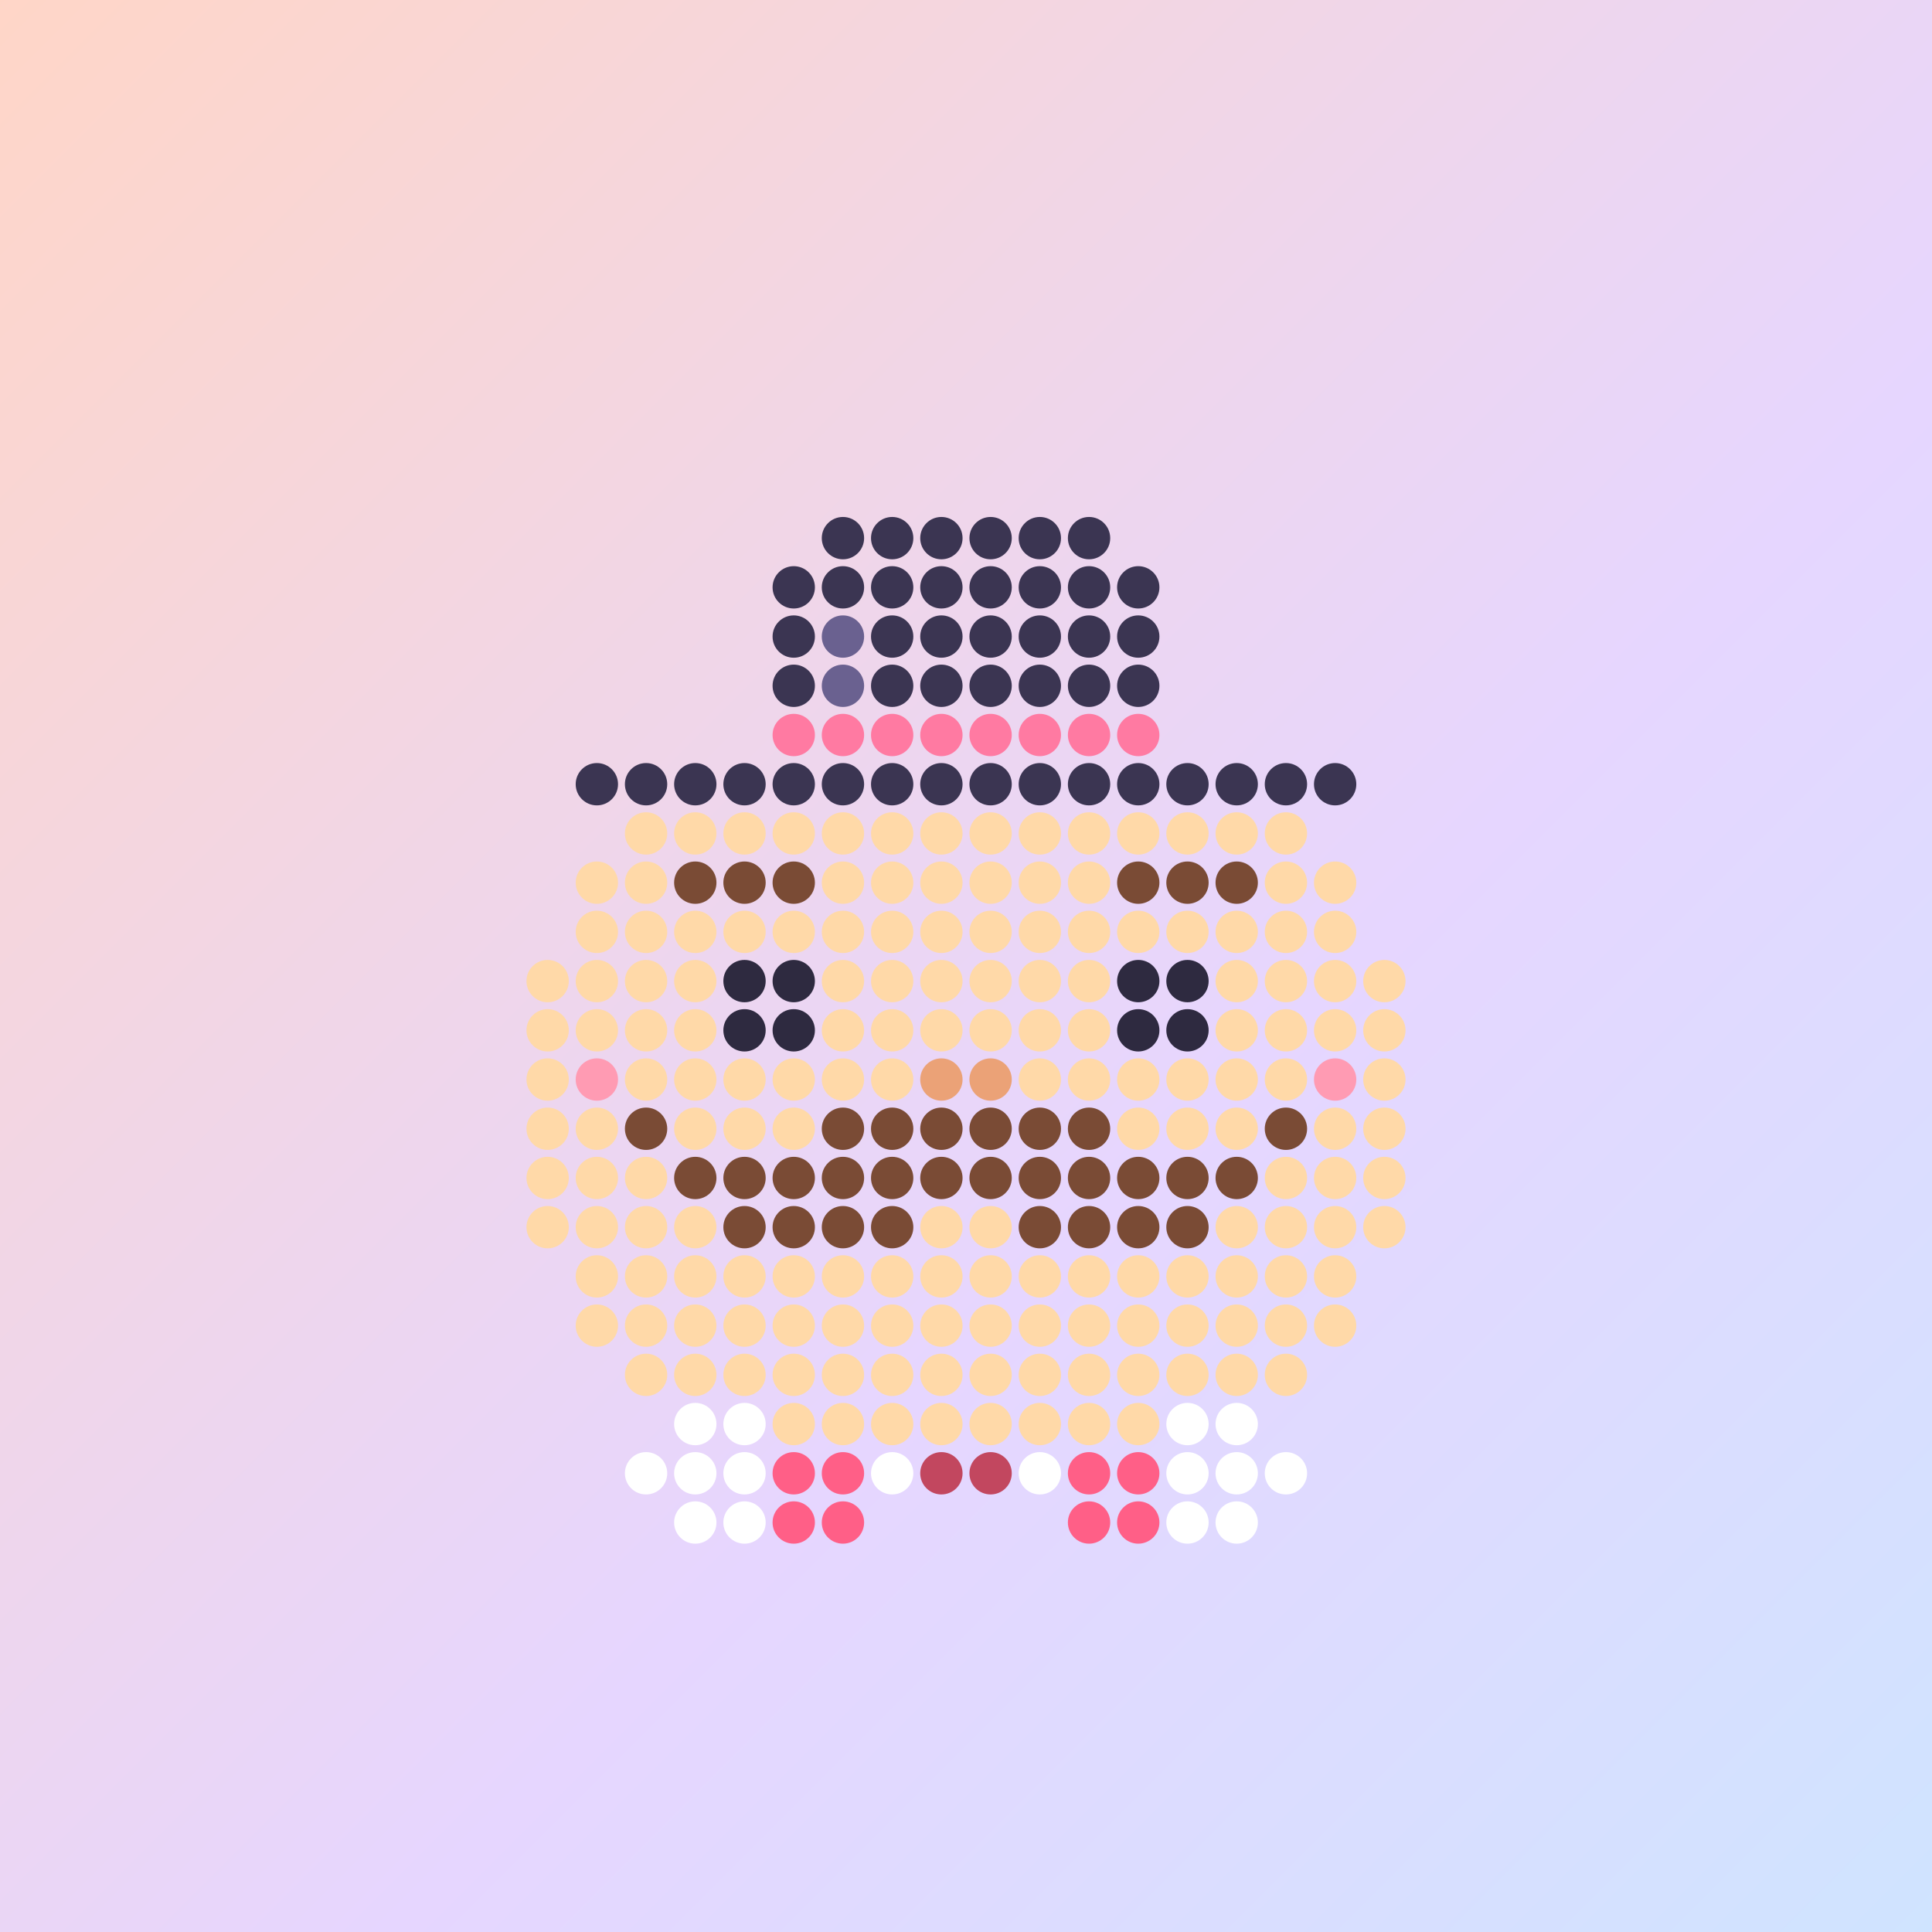
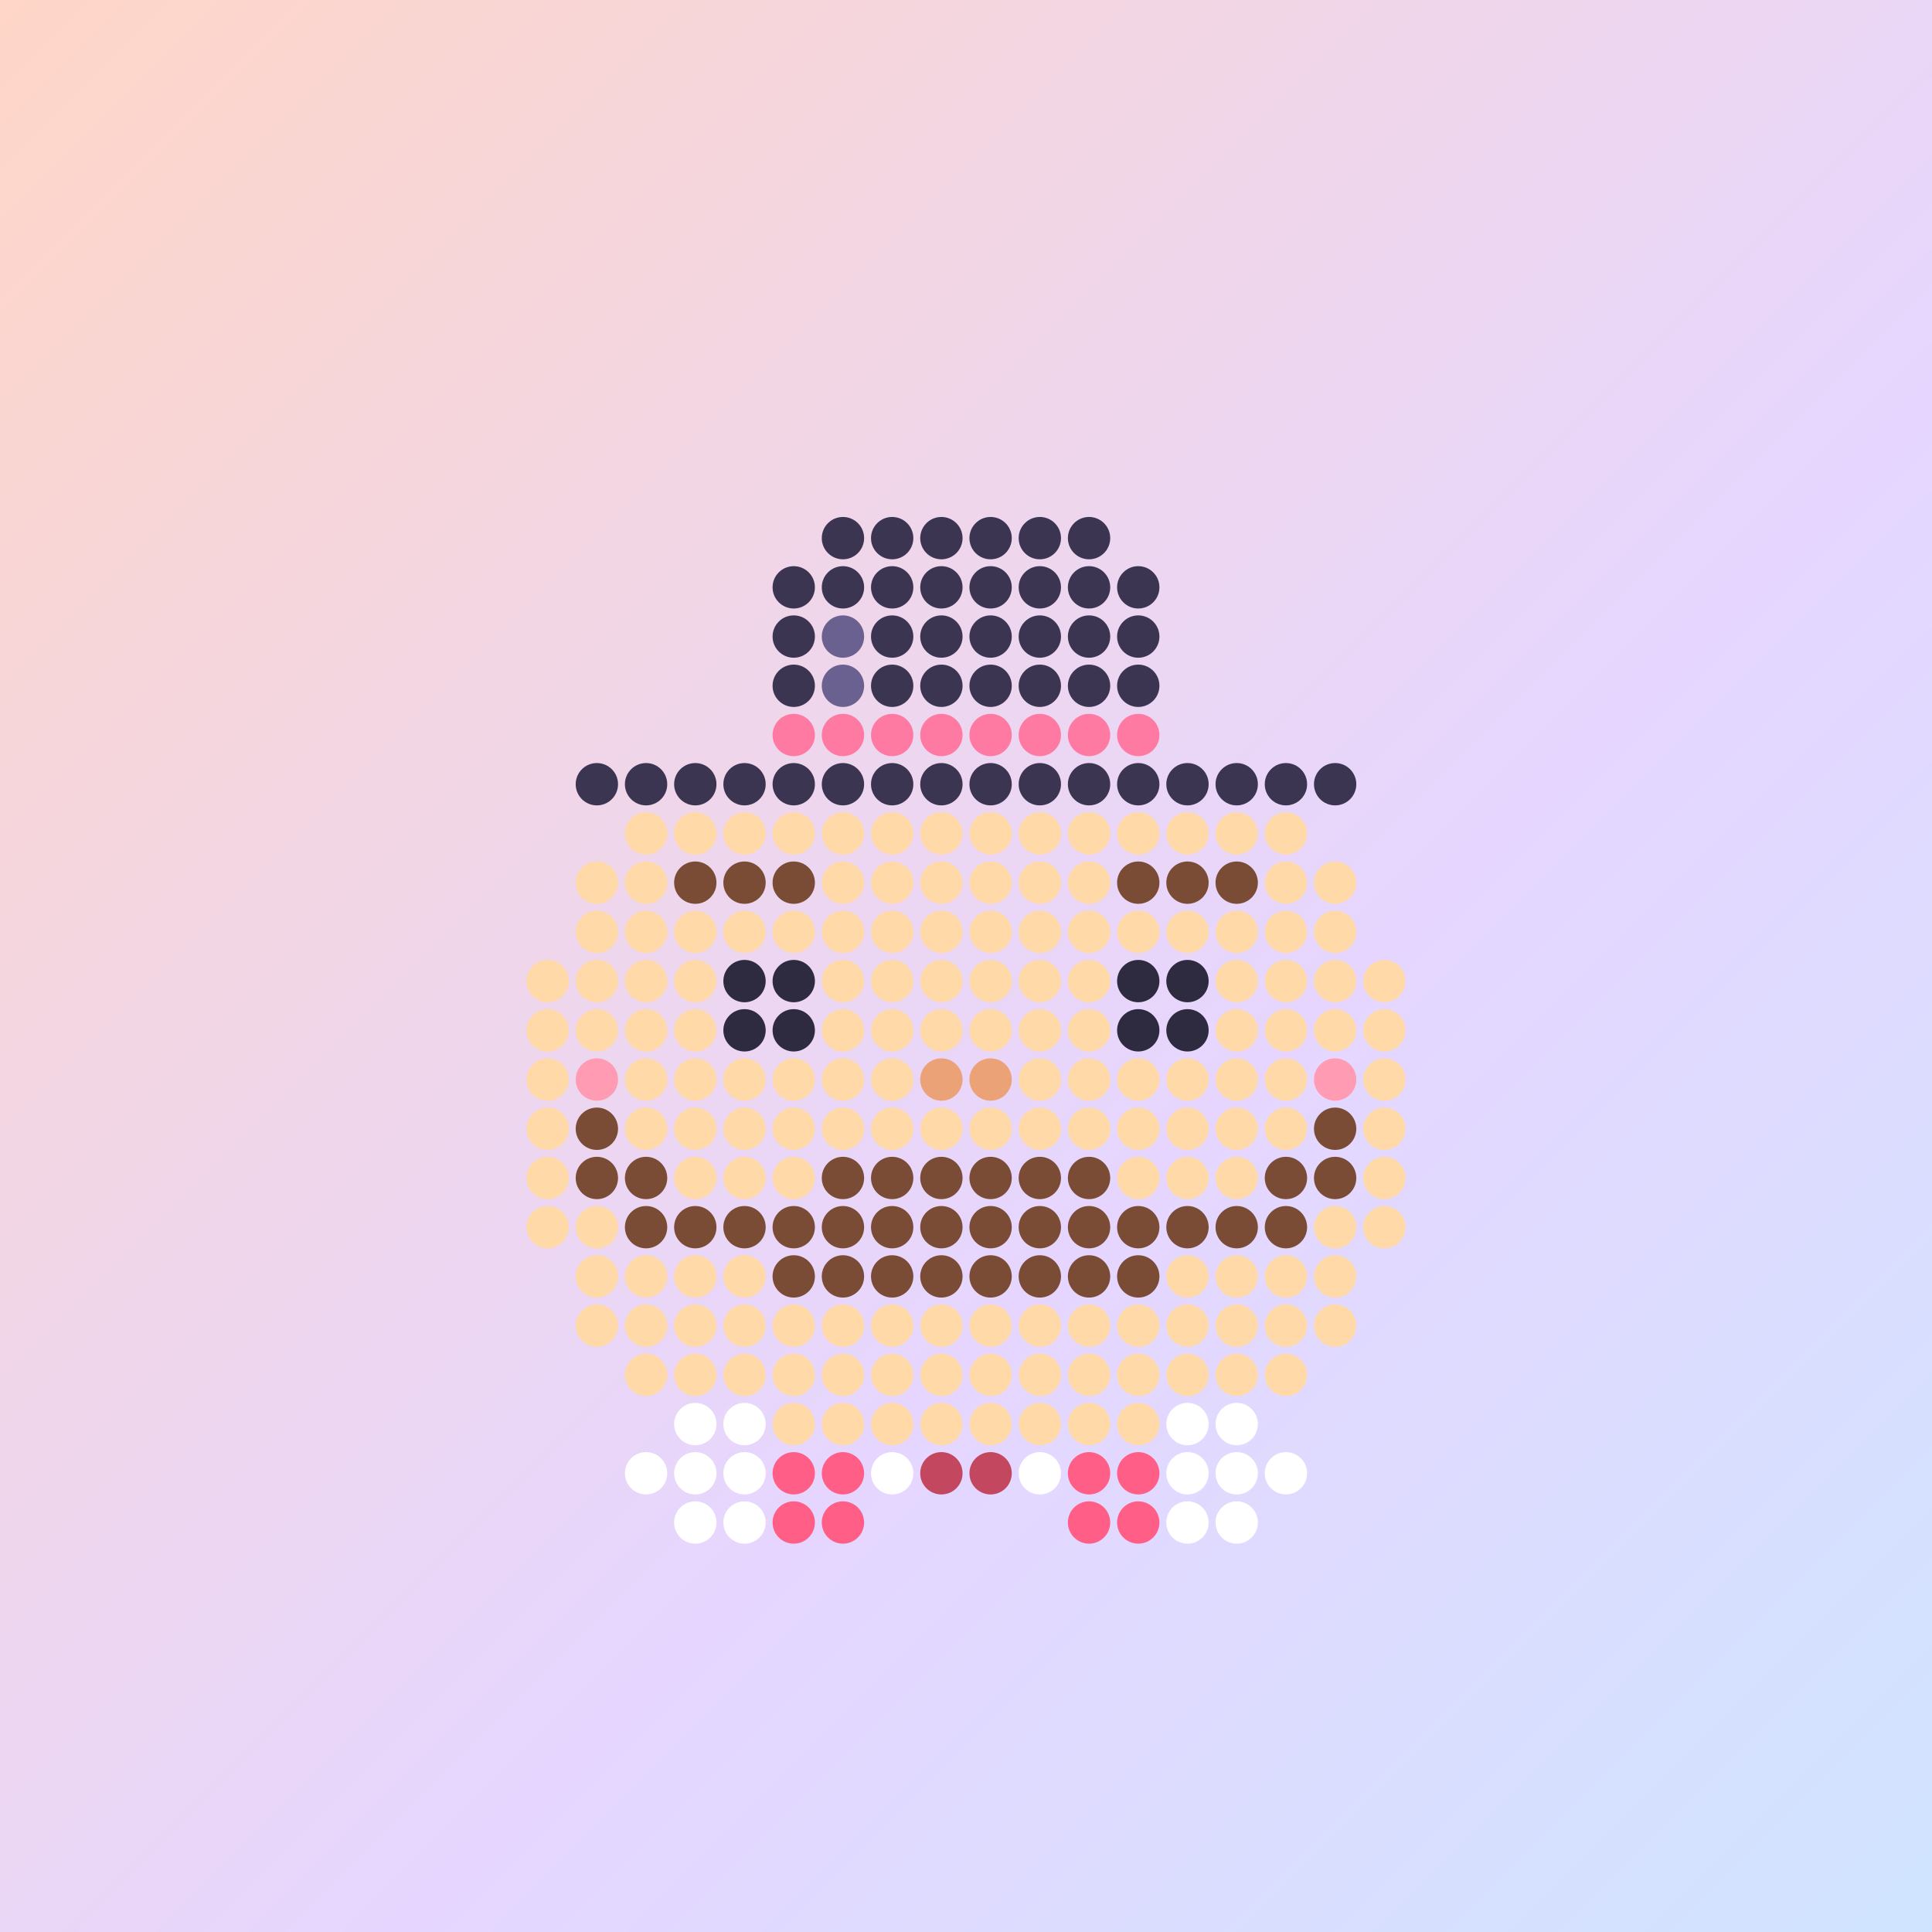
<svg xmlns="http://www.w3.org/2000/svg" viewBox="0 0 1024 1024">
  <defs>
    <linearGradient id="g" x1="0" y1="0" x2="1" y2="1">
      <stop offset="0" stop-color="#ffd6c7" />
      <stop offset=".6" stop-color="#e6d6ff" />
      <stop offset="1" stop-color="#cfe4ff" />
    </linearGradient>
  </defs>
  <rect width="1024" height="1024" fill="url(#g)" />
  <circle cx="446.78" cy="285.22" r="11.22" fill="#3b3552" />
  <circle cx="472.87" cy="285.22" r="11.22" fill="#3b3552" />
  <circle cx="498.96" cy="285.22" r="11.22" fill="#3b3552" />
  <circle cx="525.04" cy="285.22" r="11.22" fill="#3b3552" />
  <circle cx="551.13" cy="285.22" r="11.22" fill="#3b3552" />
  <circle cx="577.22" cy="285.22" r="11.22" fill="#3b3552" />
  <circle cx="420.70" cy="311.30" r="11.22" fill="#3b3552" />
  <circle cx="446.78" cy="311.30" r="11.22" fill="#3b3552" />
  <circle cx="472.87" cy="311.30" r="11.22" fill="#3b3552" />
  <circle cx="498.96" cy="311.30" r="11.22" fill="#3b3552" />
  <circle cx="525.04" cy="311.30" r="11.22" fill="#3b3552" />
  <circle cx="551.13" cy="311.30" r="11.22" fill="#3b3552" />
  <circle cx="577.22" cy="311.30" r="11.22" fill="#3b3552" />
  <circle cx="603.30" cy="311.30" r="11.22" fill="#3b3552" />
  <circle cx="420.70" cy="337.39" r="11.22" fill="#3b3552" />
  <circle cx="446.78" cy="337.39" r="11.22" fill="#6a6190" />
  <circle cx="472.87" cy="337.39" r="11.22" fill="#3b3552" />
  <circle cx="498.96" cy="337.39" r="11.22" fill="#3b3552" />
  <circle cx="525.04" cy="337.39" r="11.22" fill="#3b3552" />
  <circle cx="551.13" cy="337.39" r="11.22" fill="#3b3552" />
  <circle cx="577.22" cy="337.39" r="11.22" fill="#3b3552" />
  <circle cx="603.30" cy="337.39" r="11.22" fill="#3b3552" />
  <circle cx="420.70" cy="363.48" r="11.22" fill="#3b3552" />
  <circle cx="446.78" cy="363.48" r="11.22" fill="#6a6190" />
  <circle cx="472.87" cy="363.48" r="11.22" fill="#3b3552" />
  <circle cx="498.96" cy="363.48" r="11.22" fill="#3b3552" />
  <circle cx="525.04" cy="363.48" r="11.22" fill="#3b3552" />
  <circle cx="551.13" cy="363.48" r="11.22" fill="#3b3552" />
  <circle cx="577.22" cy="363.48" r="11.22" fill="#3b3552" />
  <circle cx="603.30" cy="363.48" r="11.22" fill="#3b3552" />
  <circle cx="420.70" cy="389.57" r="11.22" fill="#ff7aa2" />
  <circle cx="446.78" cy="389.57" r="11.22" fill="#ff7aa2" />
  <circle cx="472.87" cy="389.57" r="11.22" fill="#ff7aa2" />
  <circle cx="498.96" cy="389.57" r="11.22" fill="#ff7aa2" />
  <circle cx="525.04" cy="389.57" r="11.22" fill="#ff7aa2" />
  <circle cx="551.13" cy="389.57" r="11.22" fill="#ff7aa2" />
  <circle cx="577.22" cy="389.57" r="11.22" fill="#ff7aa2" />
  <circle cx="603.30" cy="389.57" r="11.22" fill="#ff7aa2" />
  <circle cx="316.35" cy="415.65" r="11.22" fill="#3b3552" />
  <circle cx="342.43" cy="415.65" r="11.22" fill="#3b3552" />
  <circle cx="368.52" cy="415.65" r="11.22" fill="#3b3552" />
  <circle cx="394.61" cy="415.65" r="11.22" fill="#3b3552" />
  <circle cx="420.70" cy="415.65" r="11.22" fill="#3b3552" />
  <circle cx="446.78" cy="415.65" r="11.22" fill="#3b3552" />
  <circle cx="472.87" cy="415.65" r="11.22" fill="#3b3552" />
  <circle cx="498.96" cy="415.65" r="11.22" fill="#3b3552" />
  <circle cx="525.04" cy="415.65" r="11.22" fill="#3b3552" />
  <circle cx="551.13" cy="415.65" r="11.22" fill="#3b3552" />
  <circle cx="577.22" cy="415.65" r="11.22" fill="#3b3552" />
  <circle cx="603.30" cy="415.65" r="11.22" fill="#3b3552" />
  <circle cx="629.39" cy="415.65" r="11.22" fill="#3b3552" />
  <circle cx="655.48" cy="415.65" r="11.22" fill="#3b3552" />
  <circle cx="681.57" cy="415.65" r="11.22" fill="#3b3552" />
  <circle cx="707.65" cy="415.65" r="11.22" fill="#3b3552" />
  <circle cx="342.43" cy="441.74" r="11.22" fill="#ffd9a8" />
  <circle cx="368.52" cy="441.74" r="11.22" fill="#ffd9a8" />
  <circle cx="394.61" cy="441.74" r="11.22" fill="#ffd9a8" />
  <circle cx="420.70" cy="441.74" r="11.22" fill="#ffd9a8" />
  <circle cx="446.78" cy="441.74" r="11.22" fill="#ffd9a8" />
  <circle cx="472.87" cy="441.74" r="11.22" fill="#ffd9a8" />
  <circle cx="498.96" cy="441.74" r="11.22" fill="#ffd9a8" />
  <circle cx="525.04" cy="441.74" r="11.22" fill="#ffd9a8" />
  <circle cx="551.13" cy="441.74" r="11.22" fill="#ffd9a8" />
  <circle cx="577.22" cy="441.74" r="11.22" fill="#ffd9a8" />
  <circle cx="603.30" cy="441.74" r="11.22" fill="#ffd9a8" />
  <circle cx="629.39" cy="441.74" r="11.22" fill="#ffd9a8" />
  <circle cx="655.48" cy="441.74" r="11.22" fill="#ffd9a8" />
  <circle cx="681.57" cy="441.74" r="11.22" fill="#ffd9a8" />
  <circle cx="316.35" cy="467.83" r="11.22" fill="#ffd9a8" />
  <circle cx="342.43" cy="467.83" r="11.22" fill="#ffd9a8" />
  <circle cx="368.52" cy="467.83" r="11.22" fill="#7a4b35" />
  <circle cx="394.61" cy="467.83" r="11.22" fill="#7a4b35" />
  <circle cx="420.70" cy="467.83" r="11.22" fill="#7a4b35" />
  <circle cx="446.78" cy="467.83" r="11.22" fill="#ffd9a8" />
  <circle cx="472.87" cy="467.83" r="11.22" fill="#ffd9a8" />
  <circle cx="498.96" cy="467.83" r="11.22" fill="#ffd9a8" />
  <circle cx="525.04" cy="467.83" r="11.22" fill="#ffd9a8" />
  <circle cx="551.13" cy="467.83" r="11.22" fill="#ffd9a8" />
  <circle cx="577.22" cy="467.83" r="11.22" fill="#ffd9a8" />
  <circle cx="603.30" cy="467.83" r="11.22" fill="#7a4b35" />
  <circle cx="629.39" cy="467.83" r="11.22" fill="#7a4b35" />
  <circle cx="655.48" cy="467.83" r="11.22" fill="#7a4b35" />
  <circle cx="681.57" cy="467.83" r="11.22" fill="#ffd9a8" />
  <circle cx="707.65" cy="467.83" r="11.22" fill="#ffd9a8" />
  <circle cx="316.35" cy="493.91" r="11.22" fill="#ffd9a8" />
  <circle cx="342.43" cy="493.91" r="11.22" fill="#ffd9a8" />
  <circle cx="368.52" cy="493.91" r="11.22" fill="#ffd9a8" />
  <circle cx="394.61" cy="493.91" r="11.22" fill="#ffd9a8" />
  <circle cx="420.70" cy="493.91" r="11.22" fill="#ffd9a8" />
  <circle cx="446.78" cy="493.91" r="11.22" fill="#ffd9a8" />
  <circle cx="472.87" cy="493.91" r="11.22" fill="#ffd9a8" />
  <circle cx="498.96" cy="493.91" r="11.22" fill="#ffd9a8" />
  <circle cx="525.04" cy="493.91" r="11.22" fill="#ffd9a8" />
  <circle cx="551.13" cy="493.91" r="11.22" fill="#ffd9a8" />
  <circle cx="577.22" cy="493.91" r="11.22" fill="#ffd9a8" />
  <circle cx="603.30" cy="493.91" r="11.22" fill="#ffd9a8" />
  <circle cx="629.39" cy="493.91" r="11.22" fill="#ffd9a8" />
  <circle cx="655.48" cy="493.91" r="11.22" fill="#ffd9a8" />
  <circle cx="681.57" cy="493.91" r="11.22" fill="#ffd9a8" />
  <circle cx="707.65" cy="493.91" r="11.22" fill="#ffd9a8" />
  <circle cx="290.26" cy="520.00" r="11.22" fill="#ffd9a8" />
  <circle cx="316.35" cy="520.00" r="11.22" fill="#ffd9a8" />
  <circle cx="342.43" cy="520.00" r="11.22" fill="#ffd9a8" />
  <circle cx="368.52" cy="520.00" r="11.22" fill="#ffd9a8" />
  <circle cx="394.61" cy="520.00" r="11.22" fill="#2e2a40" />
  <circle cx="420.70" cy="520.00" r="11.22" fill="#2e2a40" />
  <circle cx="446.78" cy="520.00" r="11.22" fill="#ffd9a8" />
  <circle cx="472.87" cy="520.00" r="11.22" fill="#ffd9a8" />
  <circle cx="498.96" cy="520.00" r="11.22" fill="#ffd9a8" />
  <circle cx="525.04" cy="520.00" r="11.22" fill="#ffd9a8" />
  <circle cx="551.13" cy="520.00" r="11.22" fill="#ffd9a8" />
  <circle cx="577.22" cy="520.00" r="11.22" fill="#ffd9a8" />
  <circle cx="603.30" cy="520.00" r="11.22" fill="#2e2a40" />
  <circle cx="629.39" cy="520.00" r="11.22" fill="#2e2a40" />
  <circle cx="655.48" cy="520.00" r="11.22" fill="#ffd9a8" />
  <circle cx="681.57" cy="520.00" r="11.22" fill="#ffd9a8" />
  <circle cx="707.65" cy="520.00" r="11.22" fill="#ffd9a8" />
  <circle cx="733.74" cy="520.00" r="11.22" fill="#ffd9a8" />
  <circle cx="290.26" cy="546.09" r="11.22" fill="#ffd9a8" />
  <circle cx="316.35" cy="546.09" r="11.22" fill="#ffd9a8" />
  <circle cx="342.43" cy="546.09" r="11.22" fill="#ffd9a8" />
  <circle cx="368.52" cy="546.09" r="11.22" fill="#ffd9a8" />
  <circle cx="394.61" cy="546.09" r="11.22" fill="#2e2a40" />
  <circle cx="420.70" cy="546.09" r="11.22" fill="#2e2a40" />
  <circle cx="446.78" cy="546.09" r="11.22" fill="#ffd9a8" />
  <circle cx="472.87" cy="546.09" r="11.22" fill="#ffd9a8" />
  <circle cx="498.96" cy="546.09" r="11.22" fill="#ffd9a8" />
  <circle cx="525.04" cy="546.09" r="11.22" fill="#ffd9a8" />
  <circle cx="551.13" cy="546.09" r="11.22" fill="#ffd9a8" />
  <circle cx="577.22" cy="546.09" r="11.22" fill="#ffd9a8" />
  <circle cx="603.30" cy="546.09" r="11.22" fill="#2e2a40" />
  <circle cx="629.39" cy="546.09" r="11.22" fill="#2e2a40" />
  <circle cx="655.48" cy="546.09" r="11.22" fill="#ffd9a8" />
  <circle cx="681.57" cy="546.09" r="11.22" fill="#ffd9a8" />
  <circle cx="707.65" cy="546.09" r="11.22" fill="#ffd9a8" />
  <circle cx="733.74" cy="546.09" r="11.22" fill="#ffd9a8" />
  <circle cx="290.26" cy="572.17" r="11.22" fill="#ffd9a8" />
  <circle cx="316.35" cy="572.17" r="11.22" fill="#ff9bb3" />
  <circle cx="342.43" cy="572.17" r="11.22" fill="#ffd9a8" />
  <circle cx="368.52" cy="572.17" r="11.22" fill="#ffd9a8" />
  <circle cx="394.61" cy="572.17" r="11.22" fill="#ffd9a8" />
  <circle cx="420.70" cy="572.17" r="11.22" fill="#ffd9a8" />
  <circle cx="446.78" cy="572.17" r="11.22" fill="#ffd9a8" />
  <circle cx="472.87" cy="572.17" r="11.22" fill="#ffd9a8" />
  <circle cx="498.96" cy="572.17" r="11.22" fill="#eba277" />
  <circle cx="525.04" cy="572.17" r="11.22" fill="#eba277" />
  <circle cx="551.13" cy="572.17" r="11.22" fill="#ffd9a8" />
  <circle cx="577.22" cy="572.17" r="11.22" fill="#ffd9a8" />
  <circle cx="603.30" cy="572.17" r="11.22" fill="#ffd9a8" />
  <circle cx="629.39" cy="572.17" r="11.22" fill="#ffd9a8" />
  <circle cx="655.48" cy="572.17" r="11.22" fill="#ffd9a8" />
  <circle cx="681.57" cy="572.17" r="11.22" fill="#ffd9a8" />
  <circle cx="707.65" cy="572.17" r="11.22" fill="#ff9bb3" />
  <circle cx="733.74" cy="572.17" r="11.22" fill="#ffd9a8" />
  <circle cx="290.26" cy="598.26" r="11.22" fill="#ffd9a8" />
-   <circle cx="316.35" cy="598.26" r="11.22" fill="#ffd9a8" />
-   <circle cx="342.43" cy="598.26" r="11.22" fill="#7a4b35" />
+   <circle cx="316.35" cy="598.26" r="11.22" fill="#7a4b35" />
+   <circle cx="342.43" cy="598.26" r="11.22" fill="#ffd9a8" />
  <circle cx="368.52" cy="598.26" r="11.22" fill="#ffd9a8" />
  <circle cx="394.61" cy="598.26" r="11.22" fill="#ffd9a8" />
  <circle cx="420.70" cy="598.26" r="11.22" fill="#ffd9a8" />
-   <circle cx="446.78" cy="598.26" r="11.22" fill="#7a4b35" />
-   <circle cx="472.87" cy="598.26" r="11.22" fill="#7a4b35" />
-   <circle cx="498.96" cy="598.26" r="11.22" fill="#7a4b35" />
-   <circle cx="525.04" cy="598.26" r="11.22" fill="#7a4b35" />
-   <circle cx="551.13" cy="598.26" r="11.22" fill="#7a4b35" />
-   <circle cx="577.22" cy="598.26" r="11.22" fill="#7a4b35" />
+   <circle cx="446.78" cy="598.26" r="11.22" fill="#ffd9a8" />
+   <circle cx="472.87" cy="598.26" r="11.22" fill="#ffd9a8" />
+   <circle cx="498.96" cy="598.26" r="11.22" fill="#ffd9a8" />
+   <circle cx="525.04" cy="598.26" r="11.22" fill="#ffd9a8" />
+   <circle cx="551.13" cy="598.26" r="11.22" fill="#ffd9a8" />
+   <circle cx="577.22" cy="598.26" r="11.22" fill="#ffd9a8" />
  <circle cx="603.30" cy="598.26" r="11.22" fill="#ffd9a8" />
  <circle cx="629.39" cy="598.26" r="11.22" fill="#ffd9a8" />
  <circle cx="655.48" cy="598.26" r="11.22" fill="#ffd9a8" />
-   <circle cx="681.57" cy="598.26" r="11.22" fill="#7a4b35" />
-   <circle cx="707.65" cy="598.26" r="11.22" fill="#ffd9a8" />
+   <circle cx="681.57" cy="598.26" r="11.22" fill="#ffd9a8" />
+   <circle cx="707.65" cy="598.26" r="11.22" fill="#7a4b35" />
  <circle cx="733.74" cy="598.26" r="11.22" fill="#ffd9a8" />
  <circle cx="290.26" cy="624.35" r="11.22" fill="#ffd9a8" />
-   <circle cx="316.35" cy="624.35" r="11.22" fill="#ffd9a8" />
-   <circle cx="342.43" cy="624.35" r="11.22" fill="#ffd9a8" />
-   <circle cx="368.52" cy="624.35" r="11.22" fill="#7a4b35" />
-   <circle cx="394.61" cy="624.35" r="11.22" fill="#7a4b35" />
-   <circle cx="420.70" cy="624.35" r="11.22" fill="#7a4b35" />
+   <circle cx="316.35" cy="624.35" r="11.22" fill="#7a4b35" />
+   <circle cx="342.43" cy="624.35" r="11.22" fill="#7a4b35" />
+   <circle cx="368.52" cy="624.35" r="11.22" fill="#ffd9a8" />
+   <circle cx="394.61" cy="624.35" r="11.22" fill="#ffd9a8" />
+   <circle cx="420.70" cy="624.35" r="11.22" fill="#ffd9a8" />
  <circle cx="446.78" cy="624.35" r="11.22" fill="#7a4b35" />
  <circle cx="472.87" cy="624.35" r="11.22" fill="#7a4b35" />
  <circle cx="498.96" cy="624.35" r="11.22" fill="#7a4b35" />
  <circle cx="525.04" cy="624.35" r="11.22" fill="#7a4b35" />
  <circle cx="551.13" cy="624.35" r="11.22" fill="#7a4b35" />
  <circle cx="577.22" cy="624.35" r="11.22" fill="#7a4b35" />
-   <circle cx="603.30" cy="624.35" r="11.22" fill="#7a4b35" />
-   <circle cx="629.39" cy="624.35" r="11.22" fill="#7a4b35" />
-   <circle cx="655.48" cy="624.35" r="11.22" fill="#7a4b35" />
-   <circle cx="681.57" cy="624.35" r="11.22" fill="#ffd9a8" />
-   <circle cx="707.65" cy="624.35" r="11.22" fill="#ffd9a8" />
+   <circle cx="603.30" cy="624.35" r="11.22" fill="#ffd9a8" />
+   <circle cx="629.39" cy="624.35" r="11.22" fill="#ffd9a8" />
+   <circle cx="655.48" cy="624.35" r="11.22" fill="#ffd9a8" />
+   <circle cx="681.57" cy="624.35" r="11.22" fill="#7a4b35" />
+   <circle cx="707.65" cy="624.35" r="11.22" fill="#7a4b35" />
  <circle cx="733.74" cy="624.35" r="11.22" fill="#ffd9a8" />
  <circle cx="290.26" cy="650.43" r="11.22" fill="#ffd9a8" />
  <circle cx="316.35" cy="650.43" r="11.22" fill="#ffd9a8" />
-   <circle cx="342.43" cy="650.43" r="11.22" fill="#ffd9a8" />
-   <circle cx="368.52" cy="650.43" r="11.22" fill="#ffd9a8" />
+   <circle cx="342.43" cy="650.43" r="11.22" fill="#7a4b35" />
+   <circle cx="368.52" cy="650.43" r="11.22" fill="#7a4b35" />
  <circle cx="394.61" cy="650.43" r="11.22" fill="#7a4b35" />
  <circle cx="420.70" cy="650.43" r="11.22" fill="#7a4b35" />
  <circle cx="446.78" cy="650.43" r="11.22" fill="#7a4b35" />
  <circle cx="472.87" cy="650.43" r="11.22" fill="#7a4b35" />
-   <circle cx="498.96" cy="650.43" r="11.22" fill="#ffd9a8" />
-   <circle cx="525.04" cy="650.43" r="11.22" fill="#ffd9a8" />
+   <circle cx="498.96" cy="650.43" r="11.22" fill="#7a4b35" />
+   <circle cx="525.04" cy="650.43" r="11.22" fill="#7a4b35" />
  <circle cx="551.13" cy="650.43" r="11.22" fill="#7a4b35" />
  <circle cx="577.22" cy="650.43" r="11.22" fill="#7a4b35" />
  <circle cx="603.30" cy="650.43" r="11.22" fill="#7a4b35" />
  <circle cx="629.39" cy="650.43" r="11.22" fill="#7a4b35" />
-   <circle cx="655.48" cy="650.43" r="11.22" fill="#ffd9a8" />
-   <circle cx="681.57" cy="650.43" r="11.22" fill="#ffd9a8" />
+   <circle cx="655.48" cy="650.43" r="11.22" fill="#7a4b35" />
+   <circle cx="681.57" cy="650.43" r="11.22" fill="#7a4b35" />
  <circle cx="707.65" cy="650.43" r="11.22" fill="#ffd9a8" />
  <circle cx="733.74" cy="650.43" r="11.22" fill="#ffd9a8" />
  <circle cx="316.35" cy="676.52" r="11.22" fill="#ffd9a8" />
  <circle cx="342.43" cy="676.52" r="11.22" fill="#ffd9a8" />
  <circle cx="368.52" cy="676.52" r="11.22" fill="#ffd9a8" />
  <circle cx="394.61" cy="676.52" r="11.22" fill="#ffd9a8" />
-   <circle cx="420.70" cy="676.52" r="11.22" fill="#ffd9a8" />
-   <circle cx="446.78" cy="676.52" r="11.22" fill="#ffd9a8" />
-   <circle cx="472.87" cy="676.52" r="11.22" fill="#ffd9a8" />
-   <circle cx="498.96" cy="676.52" r="11.22" fill="#ffd9a8" />
-   <circle cx="525.04" cy="676.52" r="11.22" fill="#ffd9a8" />
-   <circle cx="551.13" cy="676.52" r="11.22" fill="#ffd9a8" />
-   <circle cx="577.22" cy="676.52" r="11.22" fill="#ffd9a8" />
-   <circle cx="603.30" cy="676.52" r="11.22" fill="#ffd9a8" />
+   <circle cx="420.70" cy="676.52" r="11.22" fill="#7a4b35" />
+   <circle cx="446.78" cy="676.52" r="11.22" fill="#7a4b35" />
+   <circle cx="472.87" cy="676.52" r="11.22" fill="#7a4b35" />
+   <circle cx="498.96" cy="676.52" r="11.22" fill="#7a4b35" />
+   <circle cx="525.04" cy="676.52" r="11.22" fill="#7a4b35" />
+   <circle cx="551.13" cy="676.52" r="11.22" fill="#7a4b35" />
+   <circle cx="577.22" cy="676.52" r="11.22" fill="#7a4b35" />
+   <circle cx="603.30" cy="676.52" r="11.22" fill="#7a4b35" />
  <circle cx="629.39" cy="676.52" r="11.22" fill="#ffd9a8" />
  <circle cx="655.48" cy="676.52" r="11.22" fill="#ffd9a8" />
  <circle cx="681.57" cy="676.52" r="11.22" fill="#ffd9a8" />
  <circle cx="707.65" cy="676.52" r="11.22" fill="#ffd9a8" />
  <circle cx="316.35" cy="702.61" r="11.22" fill="#ffd9a8" />
  <circle cx="342.43" cy="702.61" r="11.22" fill="#ffd9a8" />
  <circle cx="368.52" cy="702.61" r="11.22" fill="#ffd9a8" />
  <circle cx="394.61" cy="702.61" r="11.22" fill="#ffd9a8" />
  <circle cx="420.70" cy="702.61" r="11.22" fill="#ffd9a8" />
  <circle cx="446.78" cy="702.61" r="11.22" fill="#ffd9a8" />
  <circle cx="472.87" cy="702.61" r="11.22" fill="#ffd9a8" />
  <circle cx="498.96" cy="702.61" r="11.22" fill="#ffd9a8" />
  <circle cx="525.04" cy="702.61" r="11.22" fill="#ffd9a8" />
  <circle cx="551.13" cy="702.61" r="11.22" fill="#ffd9a8" />
  <circle cx="577.22" cy="702.61" r="11.22" fill="#ffd9a8" />
  <circle cx="603.30" cy="702.61" r="11.22" fill="#ffd9a8" />
  <circle cx="629.39" cy="702.61" r="11.22" fill="#ffd9a8" />
  <circle cx="655.48" cy="702.61" r="11.22" fill="#ffd9a8" />
  <circle cx="681.57" cy="702.61" r="11.22" fill="#ffd9a8" />
  <circle cx="707.65" cy="702.61" r="11.22" fill="#ffd9a8" />
  <circle cx="342.43" cy="728.70" r="11.22" fill="#ffd9a8" />
  <circle cx="368.52" cy="728.70" r="11.22" fill="#ffd9a8" />
  <circle cx="394.61" cy="728.70" r="11.22" fill="#ffd9a8" />
  <circle cx="420.70" cy="728.70" r="11.22" fill="#ffd9a8" />
  <circle cx="446.78" cy="728.70" r="11.22" fill="#ffd9a8" />
  <circle cx="472.87" cy="728.70" r="11.22" fill="#ffd9a8" />
  <circle cx="498.96" cy="728.70" r="11.22" fill="#ffd9a8" />
  <circle cx="525.04" cy="728.70" r="11.22" fill="#ffd9a8" />
  <circle cx="551.13" cy="728.70" r="11.22" fill="#ffd9a8" />
  <circle cx="577.22" cy="728.70" r="11.22" fill="#ffd9a8" />
  <circle cx="603.30" cy="728.70" r="11.22" fill="#ffd9a8" />
  <circle cx="629.39" cy="728.70" r="11.22" fill="#ffd9a8" />
  <circle cx="655.48" cy="728.70" r="11.22" fill="#ffd9a8" />
  <circle cx="681.57" cy="728.70" r="11.22" fill="#ffd9a8" />
  <circle cx="368.52" cy="754.78" r="11.22" fill="#ffffff" />
  <circle cx="394.61" cy="754.78" r="11.22" fill="#ffffff" />
  <circle cx="420.70" cy="754.78" r="11.22" fill="#ffd9a8" />
  <circle cx="446.78" cy="754.78" r="11.22" fill="#ffd9a8" />
  <circle cx="472.87" cy="754.78" r="11.22" fill="#ffd9a8" />
  <circle cx="498.96" cy="754.78" r="11.22" fill="#ffd9a8" />
  <circle cx="525.04" cy="754.78" r="11.22" fill="#ffd9a8" />
  <circle cx="551.13" cy="754.78" r="11.22" fill="#ffd9a8" />
  <circle cx="577.22" cy="754.78" r="11.22" fill="#ffd9a8" />
  <circle cx="603.30" cy="754.78" r="11.22" fill="#ffd9a8" />
  <circle cx="629.39" cy="754.78" r="11.22" fill="#ffffff" />
  <circle cx="655.48" cy="754.78" r="11.22" fill="#ffffff" />
  <circle cx="342.43" cy="780.87" r="11.22" fill="#ffffff" />
  <circle cx="368.52" cy="780.87" r="11.22" fill="#ffffff" />
  <circle cx="394.61" cy="780.87" r="11.22" fill="#ffffff" />
  <circle cx="420.70" cy="780.87" r="11.22" fill="#ff5f87" />
  <circle cx="446.78" cy="780.87" r="11.22" fill="#ff5f87" />
  <circle cx="472.87" cy="780.87" r="11.22" fill="#ffffff" />
  <circle cx="498.96" cy="780.87" r="11.22" fill="#c2475f" />
  <circle cx="525.04" cy="780.87" r="11.22" fill="#c2475f" />
  <circle cx="551.13" cy="780.87" r="11.22" fill="#ffffff" />
  <circle cx="577.22" cy="780.87" r="11.22" fill="#ff5f87" />
  <circle cx="603.30" cy="780.87" r="11.22" fill="#ff5f87" />
  <circle cx="629.39" cy="780.87" r="11.22" fill="#ffffff" />
  <circle cx="655.48" cy="780.87" r="11.22" fill="#ffffff" />
  <circle cx="681.57" cy="780.87" r="11.22" fill="#ffffff" />
  <circle cx="368.52" cy="806.96" r="11.22" fill="#ffffff" />
  <circle cx="394.61" cy="806.96" r="11.22" fill="#ffffff" />
  <circle cx="420.70" cy="806.96" r="11.22" fill="#ff5f87" />
  <circle cx="446.78" cy="806.96" r="11.22" fill="#ff5f87" />
  <circle cx="577.22" cy="806.96" r="11.22" fill="#ff5f87" />
  <circle cx="603.30" cy="806.96" r="11.22" fill="#ff5f87" />
  <circle cx="629.39" cy="806.96" r="11.22" fill="#ffffff" />
  <circle cx="655.48" cy="806.96" r="11.22" fill="#ffffff" />
</svg>
